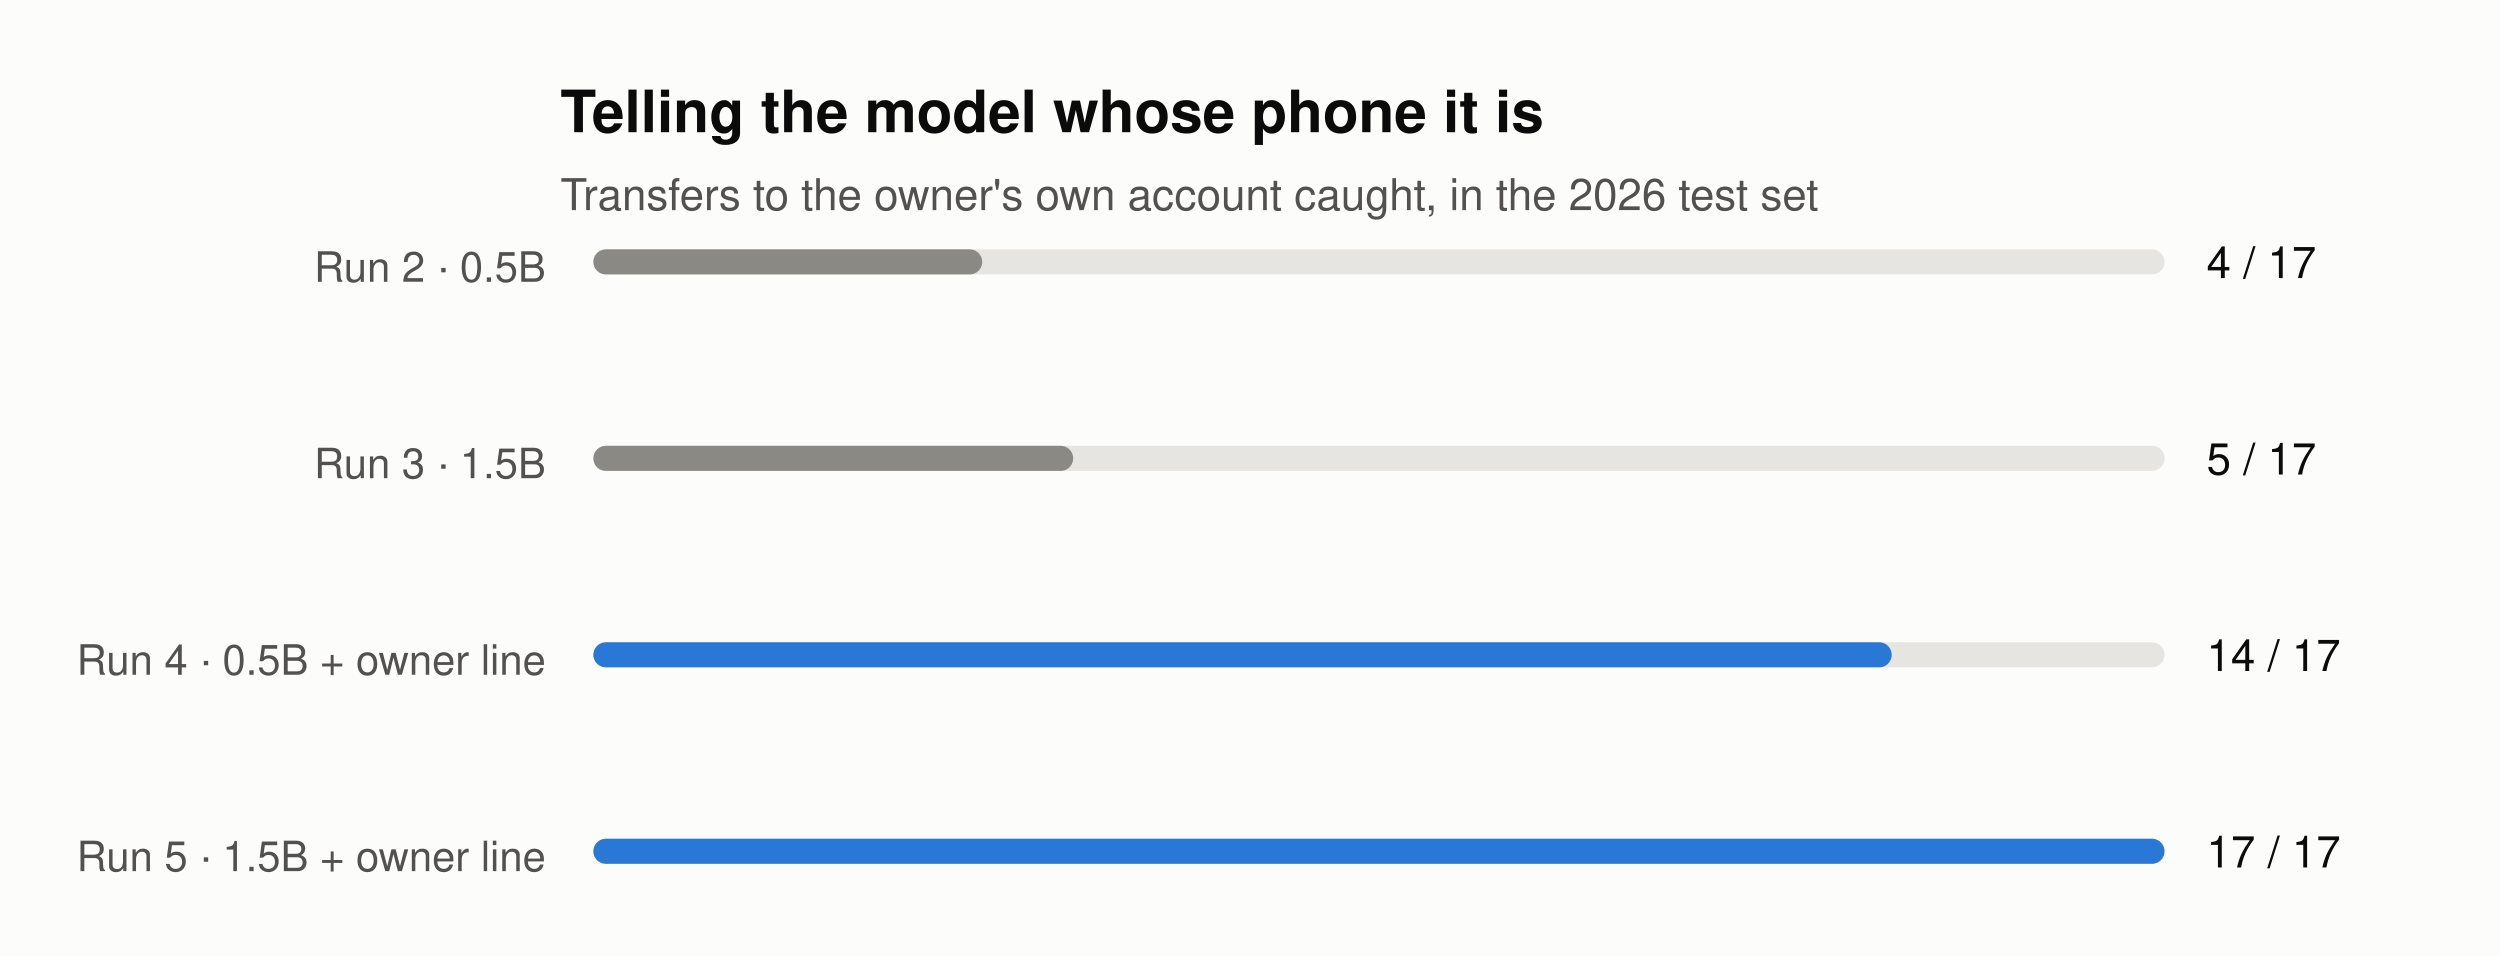
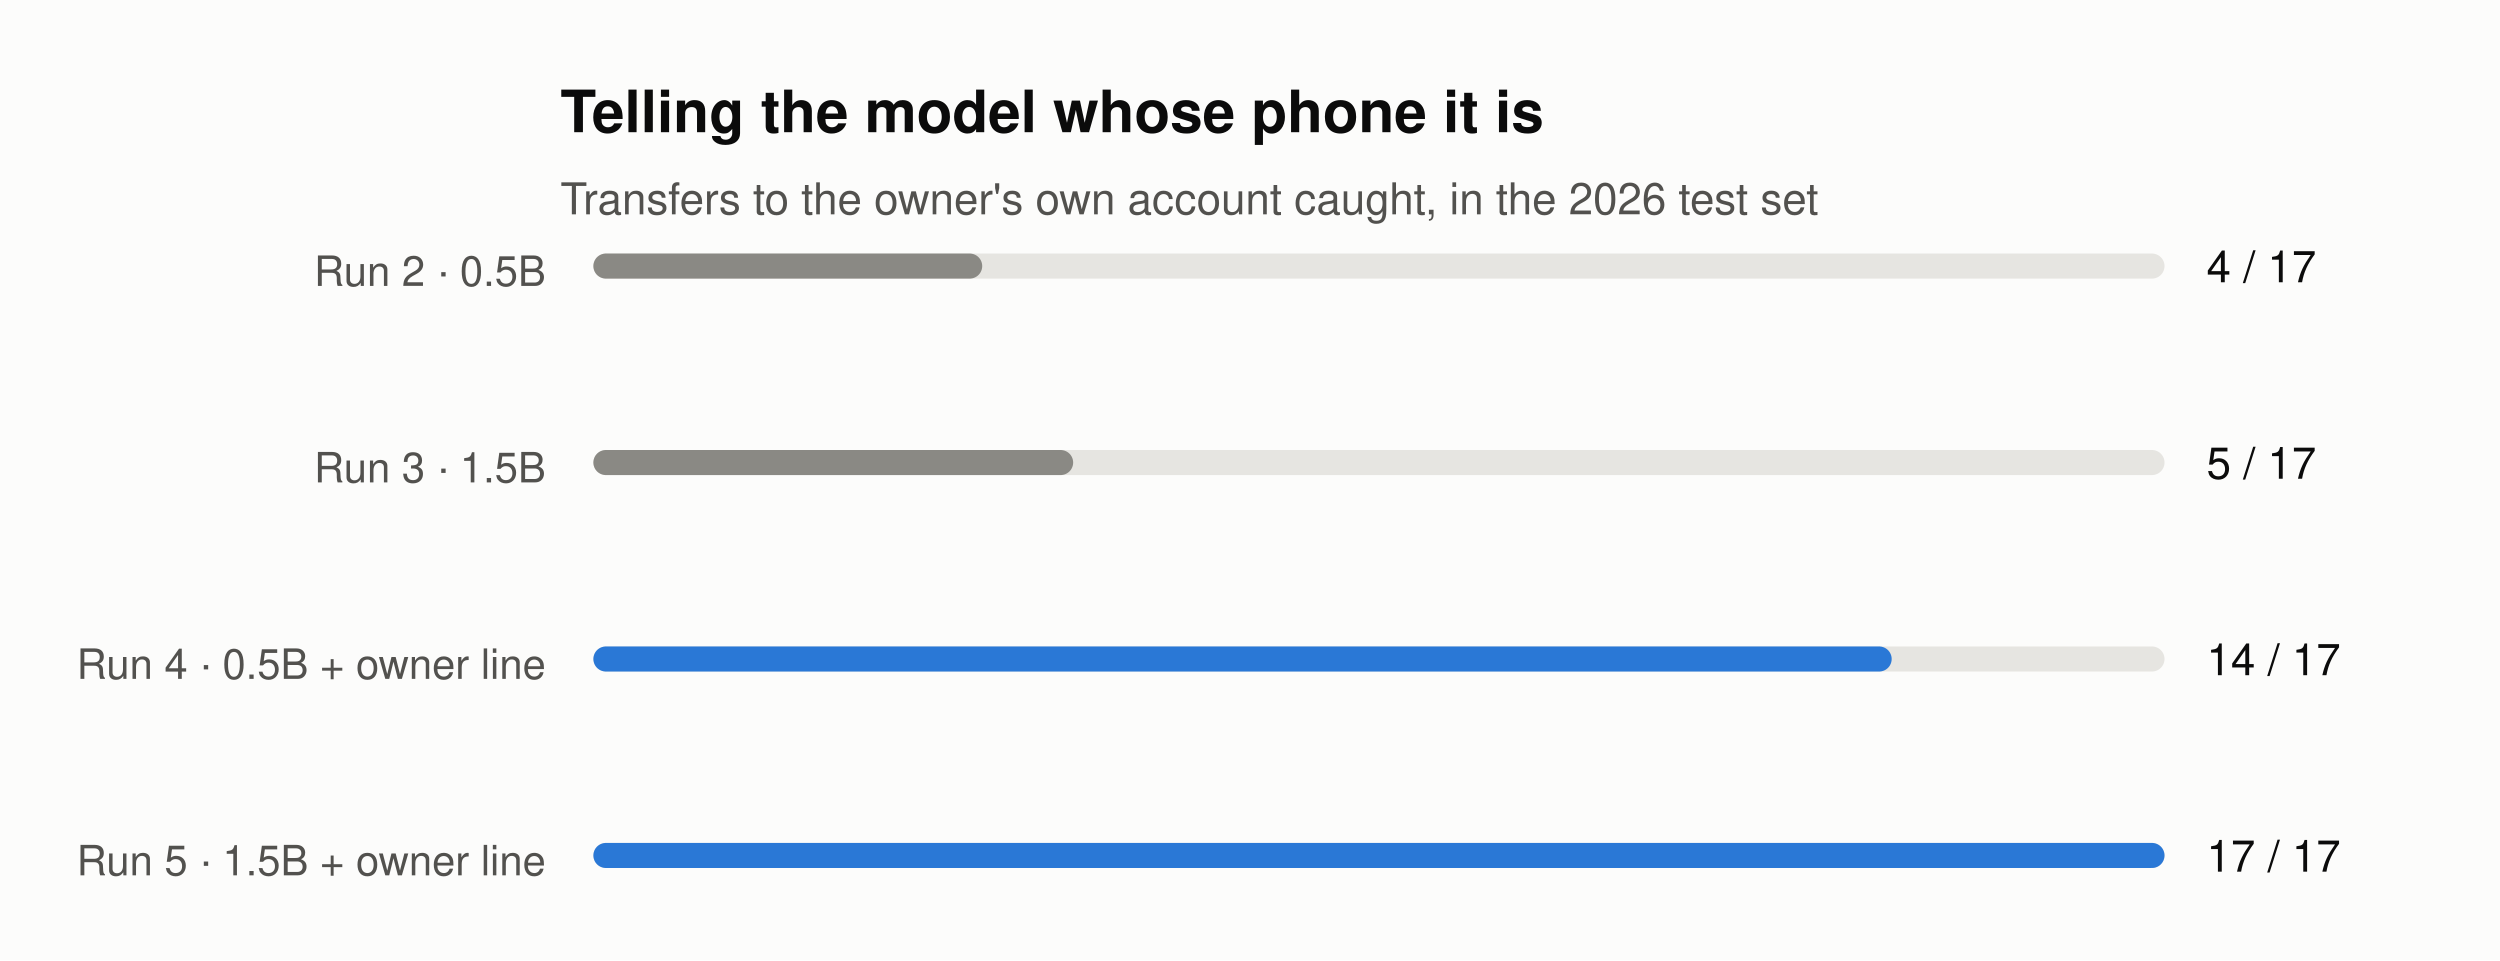
- <svg xmlns="http://www.w3.org/2000/svg" width="598.584pt" height="228.882pt" viewBox="0 0 598.584 228.882" version="1.1">
+ <svg xmlns="http://www.w3.org/2000/svg" width="598.584pt" height="229.882pt" viewBox="0 0 598.584 229.882" version="1.1">
  <defs>
    <style type="text/css">*{stroke-linejoin: round; stroke-linecap: butt}</style>
  </defs>
  <g id="figure_1">
    <g id="patch_1">
-       <path d="M 0 228.882  L 598.584 228.882  L 598.584 0  L 0 0  z " style="fill: #fcfcfb" />
+       <path d="M 0 229.882  L 598.584 229.882  L 598.584 0  L 0 0  z " style="fill: #fcfcfb" />
    </g>
    <g id="axes_1">
      <g id="patch_2">
-         <path d="M 134.184 210.882  L 580.584 210.882  L 580.584 55.65  L 134.184 55.65  z " style="fill: #fcfcfb" />
+         <path d="M 134.184 211.882  L 580.584 211.882  L 580.584 56.65  L 134.184 56.65  z " style="fill: #fcfcfb" />
      </g>
      <g id="matplotlib.axis_1" />
      <g id="matplotlib.axis_2">
        <g id="ytick_1">
          <g id="line2d_1" />
          <g id="text_1">
-             <text style="font-size: 10px; font-family: 'Helvetica Neue', 'Helvetica', 'Arial', 'DejaVu Sans'; text-anchor: end; fill: #52514e" x="130.684" y="67.466" transform="rotate(-0 130.6844 67.466)">Run 2 · 0.5B</text>
+             <text style="font-size: 10px; font-family: 'Helvetica Neue', 'Helvetica', 'Arial', 'DejaVu Sans'; text-anchor: end; fill: #52514e" x="130.684" y="68.466" transform="rotate(-0 130.6844 68.466)">Run 2 · 0.5B</text>
          </g>
        </g>
        <g id="ytick_2">
          <g id="line2d_2" />
          <g id="text_2">
-             <text style="font-size: 10px; font-family: 'Helvetica Neue', 'Helvetica', 'Arial', 'DejaVu Sans'; text-anchor: end; fill: #52514e" x="130.684" y="114.506" transform="rotate(-0 130.6844 114.506)">Run 3 · 1.5B</text>
+             <text style="font-size: 10px; font-family: 'Helvetica Neue', 'Helvetica', 'Arial', 'DejaVu Sans'; text-anchor: end; fill: #52514e" x="130.684" y="115.506" transform="rotate(-0 130.6844 115.506)">Run 3 · 1.5B</text>
          </g>
        </g>
        <g id="ytick_3">
          <g id="line2d_3" />
          <g id="text_3">
-             <text style="font-size: 10px; font-family: 'Helvetica Neue', 'Helvetica', 'Arial', 'DejaVu Sans'; text-anchor: end; fill: #52514e" x="130.684" y="161.546" transform="rotate(-0 130.6844 161.546)">Run 4 · 0.5B + owner line</text>
+             <text style="font-size: 10px; font-family: 'Helvetica Neue', 'Helvetica', 'Arial', 'DejaVu Sans'; text-anchor: end; fill: #52514e" x="130.684" y="162.546" transform="rotate(-0 130.6844 162.546)">Run 4 · 0.5B + owner line</text>
          </g>
        </g>
        <g id="ytick_4">
          <g id="line2d_4" />
          <g id="text_4">
-             <text style="font-size: 10px; font-family: 'Helvetica Neue', 'Helvetica', 'Arial', 'DejaVu Sans'; text-anchor: end; fill: #52514e" x="130.684" y="208.586" transform="rotate(-0 130.6844 208.586)">Run 5 · 1.5B + owner line</text>
+             <text style="font-size: 10px; font-family: 'Helvetica Neue', 'Helvetica', 'Arial', 'DejaVu Sans'; text-anchor: end; fill: #52514e" x="130.684" y="209.586" transform="rotate(-0 130.6844 209.586)">Run 5 · 1.5B + owner line</text>
          </g>
        </g>
      </g>
      <g id="line2d_5">
-         <path d="M 145.072 62.706  L 515.258 62.706  " clip-path="url(#p8af2e81150)" style="fill: none; stroke: #e6e5e1; stroke-width: 6; stroke-linecap: round" />
+         <path d="M 145.072 63.706  L 515.258 63.706  " clip-path="url(#pf8b76e7159)" style="fill: none; stroke: #e6e5e1; stroke-width: 6; stroke-linecap: round" />
      </g>
      <g id="line2d_6">
-         <path d="M 145.072 62.706  L 232.175 62.706  " clip-path="url(#p8af2e81150)" style="fill: none; stroke: #8a8984; stroke-width: 6; stroke-linecap: round" />
+         <path d="M 145.072 63.706  L 232.175 63.706  " clip-path="url(#pf8b76e7159)" style="fill: none; stroke: #8a8984; stroke-width: 6; stroke-linecap: round" />
      </g>
      <g id="line2d_7">
-         <path d="M 145.072 109.746  L 515.258 109.746  " clip-path="url(#p8af2e81150)" style="fill: none; stroke: #e6e5e1; stroke-width: 6; stroke-linecap: round" />
+         <path d="M 145.072 110.746  L 515.258 110.746  " clip-path="url(#pf8b76e7159)" style="fill: none; stroke: #e6e5e1; stroke-width: 6; stroke-linecap: round" />
      </g>
      <g id="line2d_8">
-         <path d="M 145.072 109.746  L 253.95 109.746  " clip-path="url(#p8af2e81150)" style="fill: none; stroke: #8a8984; stroke-width: 6; stroke-linecap: round" />
+         <path d="M 145.072 110.746  L 253.95 110.746  " clip-path="url(#pf8b76e7159)" style="fill: none; stroke: #8a8984; stroke-width: 6; stroke-linecap: round" />
      </g>
      <g id="line2d_9">
-         <path d="M 145.072 156.786  L 515.258 156.786  " clip-path="url(#p8af2e81150)" style="fill: none; stroke: #e6e5e1; stroke-width: 6; stroke-linecap: round" />
+         <path d="M 145.072 157.786  L 515.258 157.786  " clip-path="url(#pf8b76e7159)" style="fill: none; stroke: #e6e5e1; stroke-width: 6; stroke-linecap: round" />
      </g>
      <g id="line2d_10">
-         <path d="M 145.072 156.786  L 449.931 156.786  " clip-path="url(#p8af2e81150)" style="fill: none; stroke: #2a78d6; stroke-width: 6; stroke-linecap: round" />
+         <path d="M 145.072 157.786  L 449.931 157.786  " clip-path="url(#pf8b76e7159)" style="fill: none; stroke: #2a78d6; stroke-width: 6; stroke-linecap: round" />
      </g>
      <g id="line2d_11">
-         <path d="M 145.072 203.826  L 515.258 203.826  " clip-path="url(#p8af2e81150)" style="fill: none; stroke: #e6e5e1; stroke-width: 6; stroke-linecap: round" />
+         <path d="M 145.072 204.826  L 515.258 204.826  " clip-path="url(#pf8b76e7159)" style="fill: none; stroke: #e6e5e1; stroke-width: 6; stroke-linecap: round" />
      </g>
      <g id="line2d_12">
-         <path d="M 145.072 203.826  L 515.258 203.826  " clip-path="url(#p8af2e81150)" style="fill: none; stroke: #2a78d6; stroke-width: 6; stroke-linecap: round" />
+         <path d="M 145.072 204.826  L 515.258 204.826  " clip-path="url(#pf8b76e7159)" style="fill: none; stroke: #2a78d6; stroke-width: 6; stroke-linecap: round" />
      </g>
      <g id="text_5">
-         <text style="font-size: 10.5px; font-family: 'Helvetica Neue', 'Helvetica', 'Arial', 'DejaVu Sans'; text-anchor: start; fill: #0b0b0b" x="528.323" y="66.586" transform="rotate(-0 528.3229 66.58575)">4 / 17</text>
+         <text style="font-size: 10.5px; font-family: 'Helvetica Neue', 'Helvetica', 'Arial', 'DejaVu Sans'; text-anchor: start; fill: #0b0b0b" x="528.323" y="67.586" transform="rotate(-0 528.3229 67.58575)">4 / 17</text>
      </g>
      <g id="text_6">
-         <text style="font-size: 10.5px; font-family: 'Helvetica Neue', 'Helvetica', 'Arial', 'DejaVu Sans'; text-anchor: start; fill: #0b0b0b" x="528.323" y="113.626" transform="rotate(-0 528.3229 113.6257)">5 / 17</text>
+         <text style="font-size: 10.5px; font-family: 'Helvetica Neue', 'Helvetica', 'Arial', 'DejaVu Sans'; text-anchor: start; fill: #0b0b0b" x="528.323" y="114.626" transform="rotate(-0 528.3229 114.6257)">5 / 17</text>
      </g>
      <g id="text_7">
-         <text style="font-size: 10.5px; font-family: 'Helvetica Neue', 'Helvetica', 'Arial', 'DejaVu Sans'; text-anchor: start; fill: #0b0b0b" x="528.323" y="160.666" transform="rotate(-0 528.3229 160.6658)">14 / 17</text>
+         <text style="font-size: 10.5px; font-family: 'Helvetica Neue', 'Helvetica', 'Arial', 'DejaVu Sans'; text-anchor: start; fill: #0b0b0b" x="528.323" y="161.666" transform="rotate(-0 528.3229 161.6658)">14 / 17</text>
      </g>
      <g id="text_8">
-         <text style="font-size: 10.5px; font-family: 'Helvetica Neue', 'Helvetica', 'Arial', 'DejaVu Sans'; text-anchor: start; fill: #0b0b0b" x="528.323" y="207.706" transform="rotate(-0 528.3229 207.7057)">17 / 17</text>
+         <text style="font-size: 10.5px; font-family: 'Helvetica Neue', 'Helvetica', 'Arial', 'DejaVu Sans'; text-anchor: start; fill: #0b0b0b" x="528.323" y="208.706" transform="rotate(-0 528.3229 208.7057)">17 / 17</text>
      </g>
      <g id="text_9">
-         <text style="font-size: 10.5px; font-family: 'Helvetica Neue', 'Helvetica', 'Arial', 'DejaVu Sans'; text-anchor: start; fill: #52514e" x="134.184" y="50.309" transform="rotate(-0 134.1844 50.30886)">Transfers to the owner's own account caught, in the 2026 test set</text>
+         <text style="font-size: 10.5px; font-family: 'Helvetica Neue', 'Helvetica', 'Arial', 'DejaVu Sans'; text-anchor: start; fill: #52514e" x="134.184" y="51.309" transform="rotate(-0 134.1844 51.30886)">Transfers to the owner's own account caught, in the 2026 test set</text>
      </g>
      <g id="text_10">
        <text style="font-weight: 700; font-size: 14px; font-family: 'Helvetica Neue', 'Helvetica', 'Arial', 'DejaVu Sans'; text-anchor: start; fill: #0b0b0b" x="134.184" y="31.65" transform="rotate(-0 134.1844 31.65)">Telling the model whose phone it is</text>
      </g>
    </g>
  </g>
  <defs>
-     <clipPath id="p8af2e81150">
-       <rect x="134.184" y="55.65" width="446.4" height="155.232" />
+     <clipPath id="pf8b76e7159">
+       <rect x="134.184" y="56.65" width="446.4" height="155.232" />
    </clipPath>
  </defs>
</svg>
